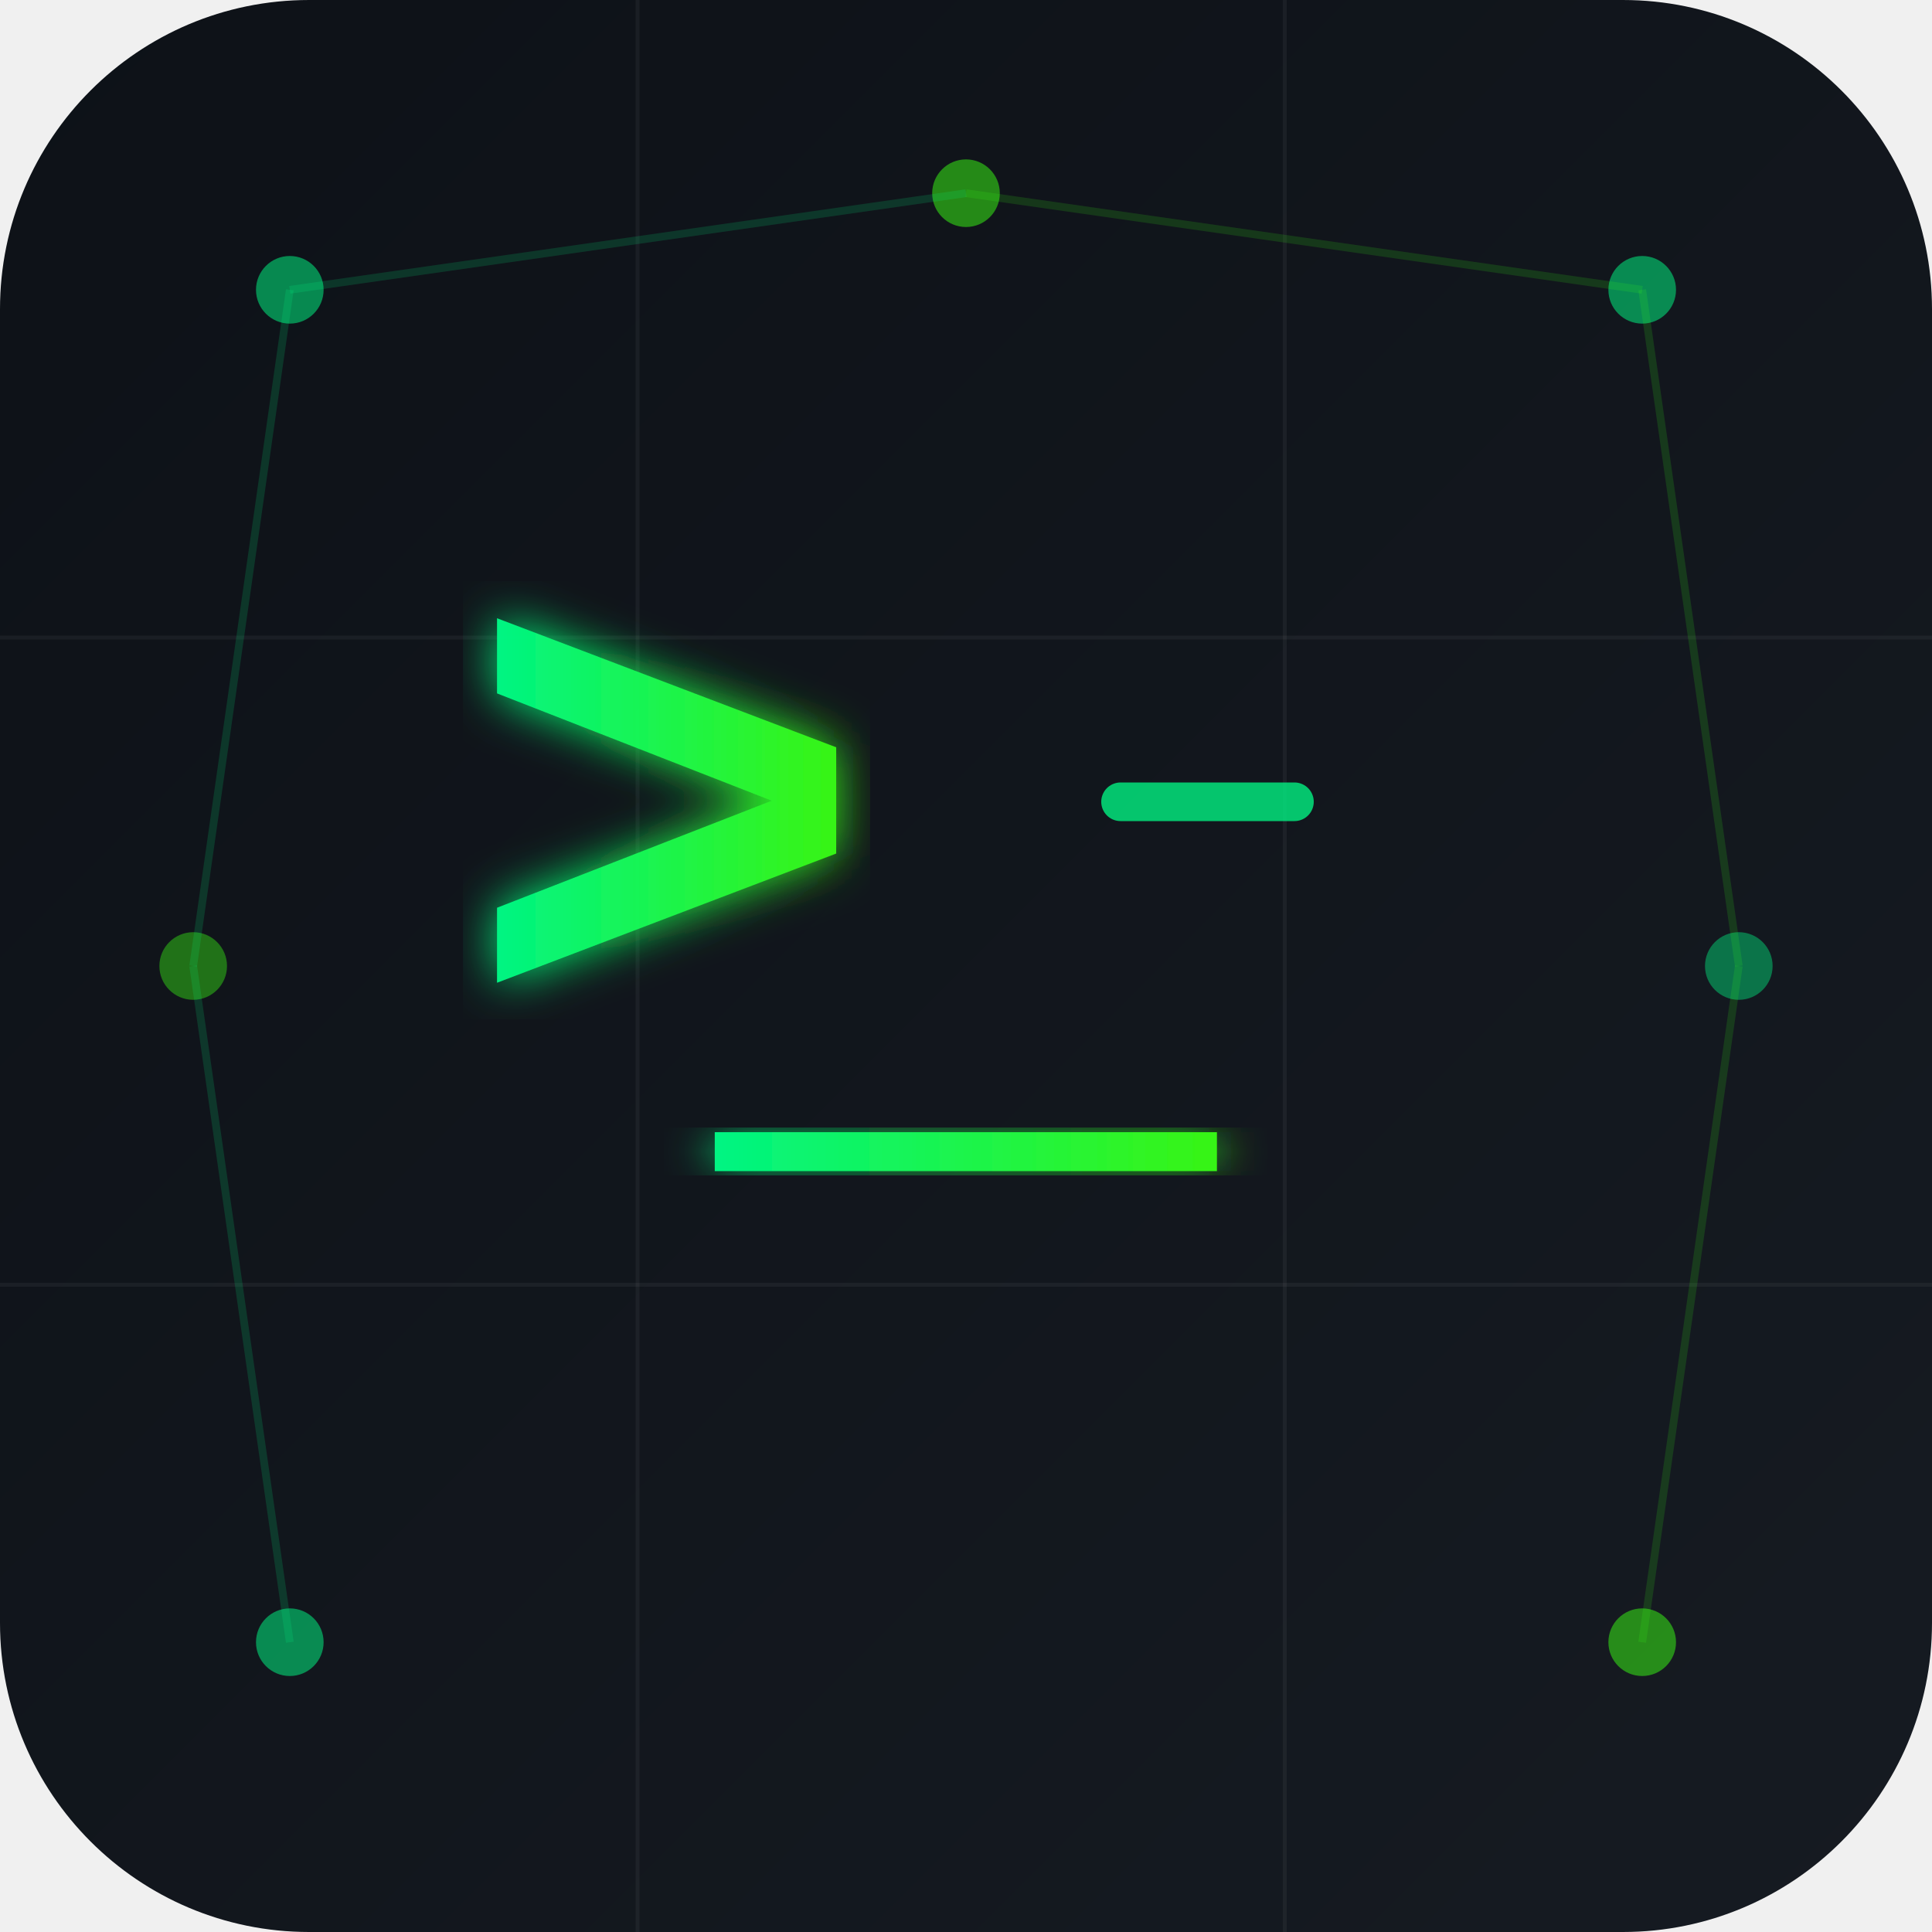
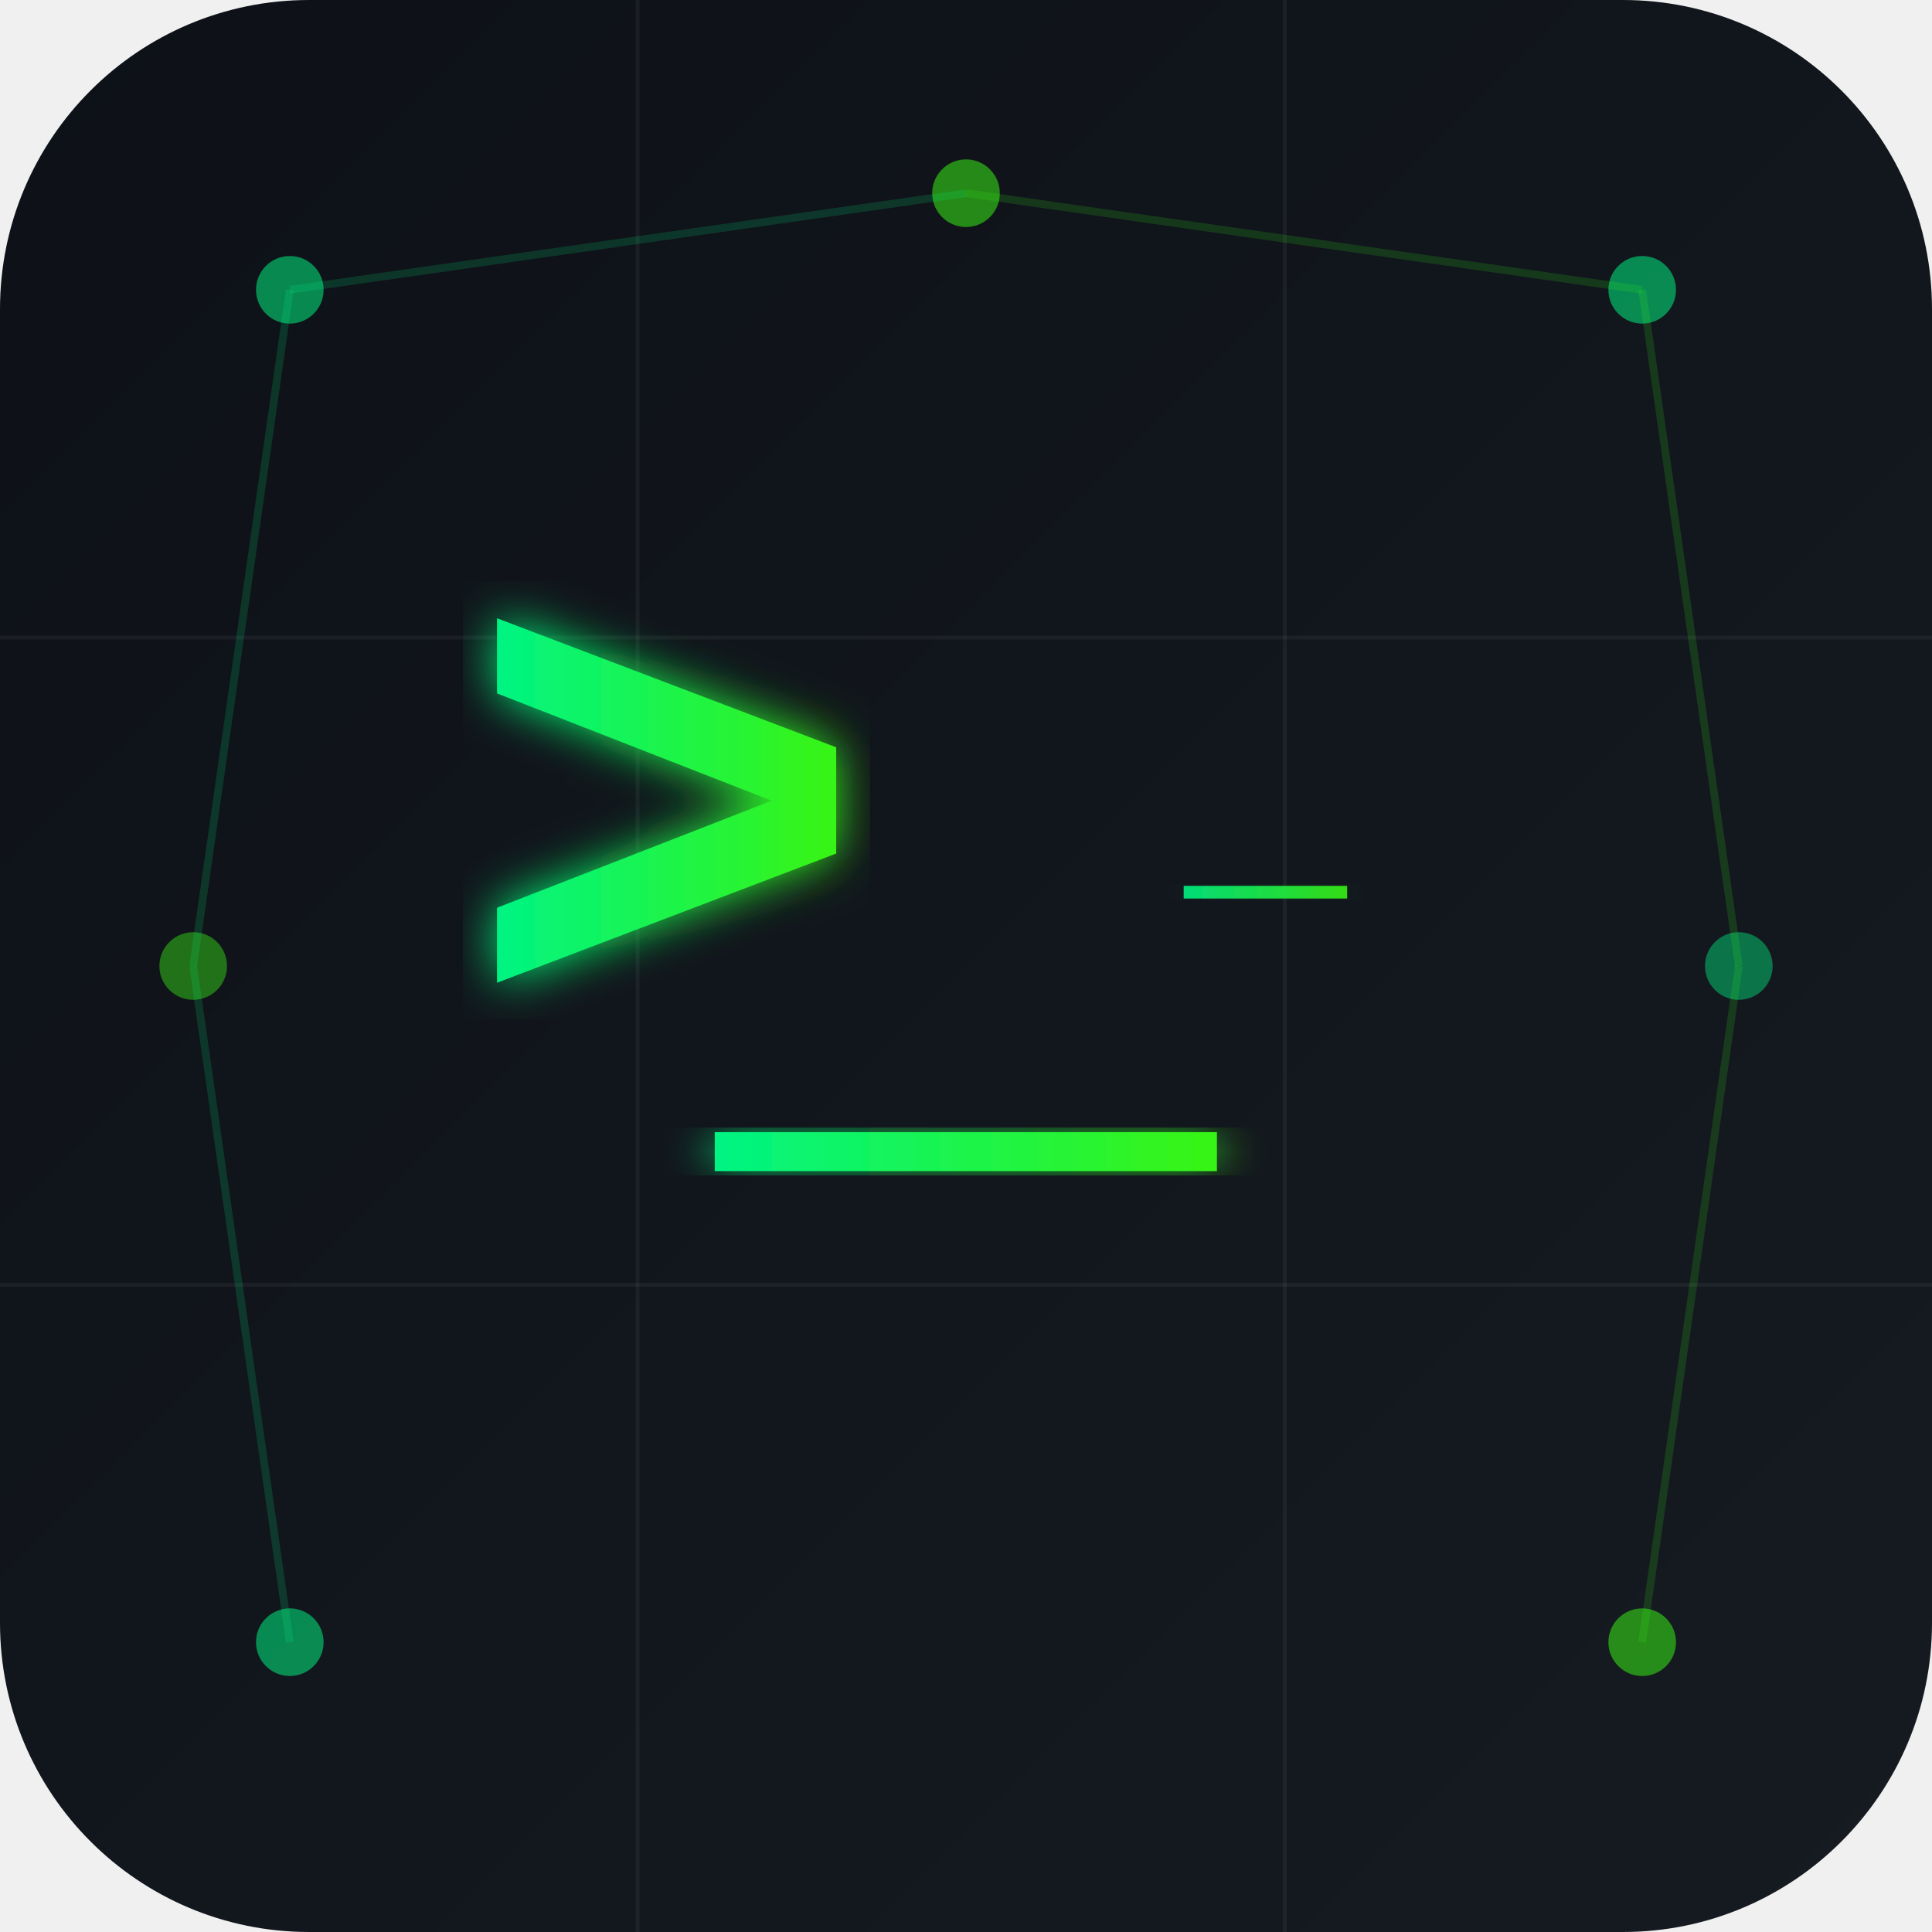
<svg xmlns="http://www.w3.org/2000/svg" viewBox="0 0 200 200" width="200" height="200">
  <defs>
    <linearGradient id="bg" x1="0%" y1="0%" x2="100%" y2="100%">
      <stop offset="0%" style="stop-color:#0d1117" />
      <stop offset="100%" style="stop-color:#161b22" />
    </linearGradient>
    <linearGradient id="prompt" x1="0%" y1="0%" x2="100%" y2="0%">
      <stop offset="0%" style="stop-color:#00ff88" />
      <stop offset="100%" style="stop-color:#39ff14" />
    </linearGradient>
    <filter id="glow">
      <feGaussianBlur stdDeviation="2.5" result="blur" />
      <feMerge>
        <feMergeNode in="blur" />
        <feMergeNode in="SourceGraphic" />
      </feMerge>
    </filter>
  </defs>
  <rect width="200" height="200" rx="32" fill="url(#bg)" />
  <line x1="0" y1="66" x2="200" y2="66" stroke="#ffffff" stroke-width="0.4" opacity="0.05" />
  <line x1="0" y1="133" x2="200" y2="133" stroke="#ffffff" stroke-width="0.4" opacity="0.05" />
  <line x1="66" y1="0" x2="66" y2="200" stroke="#ffffff" stroke-width="0.4" opacity="0.05" />
  <line x1="133" y1="0" x2="133" y2="200" stroke="#ffffff" stroke-width="0.4" opacity="0.05" />
  <circle cx="30" cy="30" r="3.5" fill="#00ff88" opacity="0.5" />
  <circle cx="100" cy="20" r="3.5" fill="#39ff14" opacity="0.5" />
  <circle cx="170" cy="30" r="3.5" fill="#00ff88" opacity="0.5" />
  <circle cx="170" cy="170" r="3.5" fill="#39ff14" opacity="0.5" />
  <circle cx="30" cy="170" r="3.5" fill="#00ff88" opacity="0.5" />
  <circle cx="20" cy="100" r="3.5" fill="#39ff14" opacity="0.4" />
  <circle cx="180" cy="100" r="3.5" fill="#00ff88" opacity="0.4" />
  <line x1="30" y1="30" x2="100" y2="20" stroke="#00ff88" stroke-width="0.8" opacity="0.15" />
  <line x1="100" y1="20" x2="170" y2="30" stroke="#39ff14" stroke-width="0.8" opacity="0.15" />
  <line x1="30" y1="30" x2="20" y2="100" stroke="#00ff88" stroke-width="0.8" opacity="0.15" />
  <line x1="170" y1="30" x2="180" y2="100" stroke="#39ff14" stroke-width="0.8" opacity="0.15" />
  <line x1="20" y1="100" x2="30" y2="170" stroke="#00ff88" stroke-width="0.8" opacity="0.15" />
  <line x1="180" y1="100" x2="170" y2="170" stroke="#39ff14" stroke-width="0.8" opacity="0.15" />
  <text x="100" y="112" text-anchor="middle" font-family="'SF Mono','Fira Code','Courier New',monospace" font-size="86" font-weight="700" fill="url(#prompt)" filter="url(#glow)" opacity="0.95">_</text>
-   <line x1="116" y1="83" x2="134" y2="83" stroke="#00ff88" stroke-width="4" stroke-linecap="round" opacity="0.75" />
+   <text x="131" y="90" text-anchor="middle" font-family="'SF Mono','Fira Code','Courier New',monospace" font-size="28" font-weight="700" fill="url(#prompt)" filter="url(#glow)" opacity="0.85">_</text>
  <text x="48" y="106" text-anchor="start" font-family="'SF Mono','Fira Code','Courier New',monospace" font-size="70" font-weight="700" fill="url(#prompt)" filter="url(#glow)" opacity="0.95">&gt;</text>
</svg>
